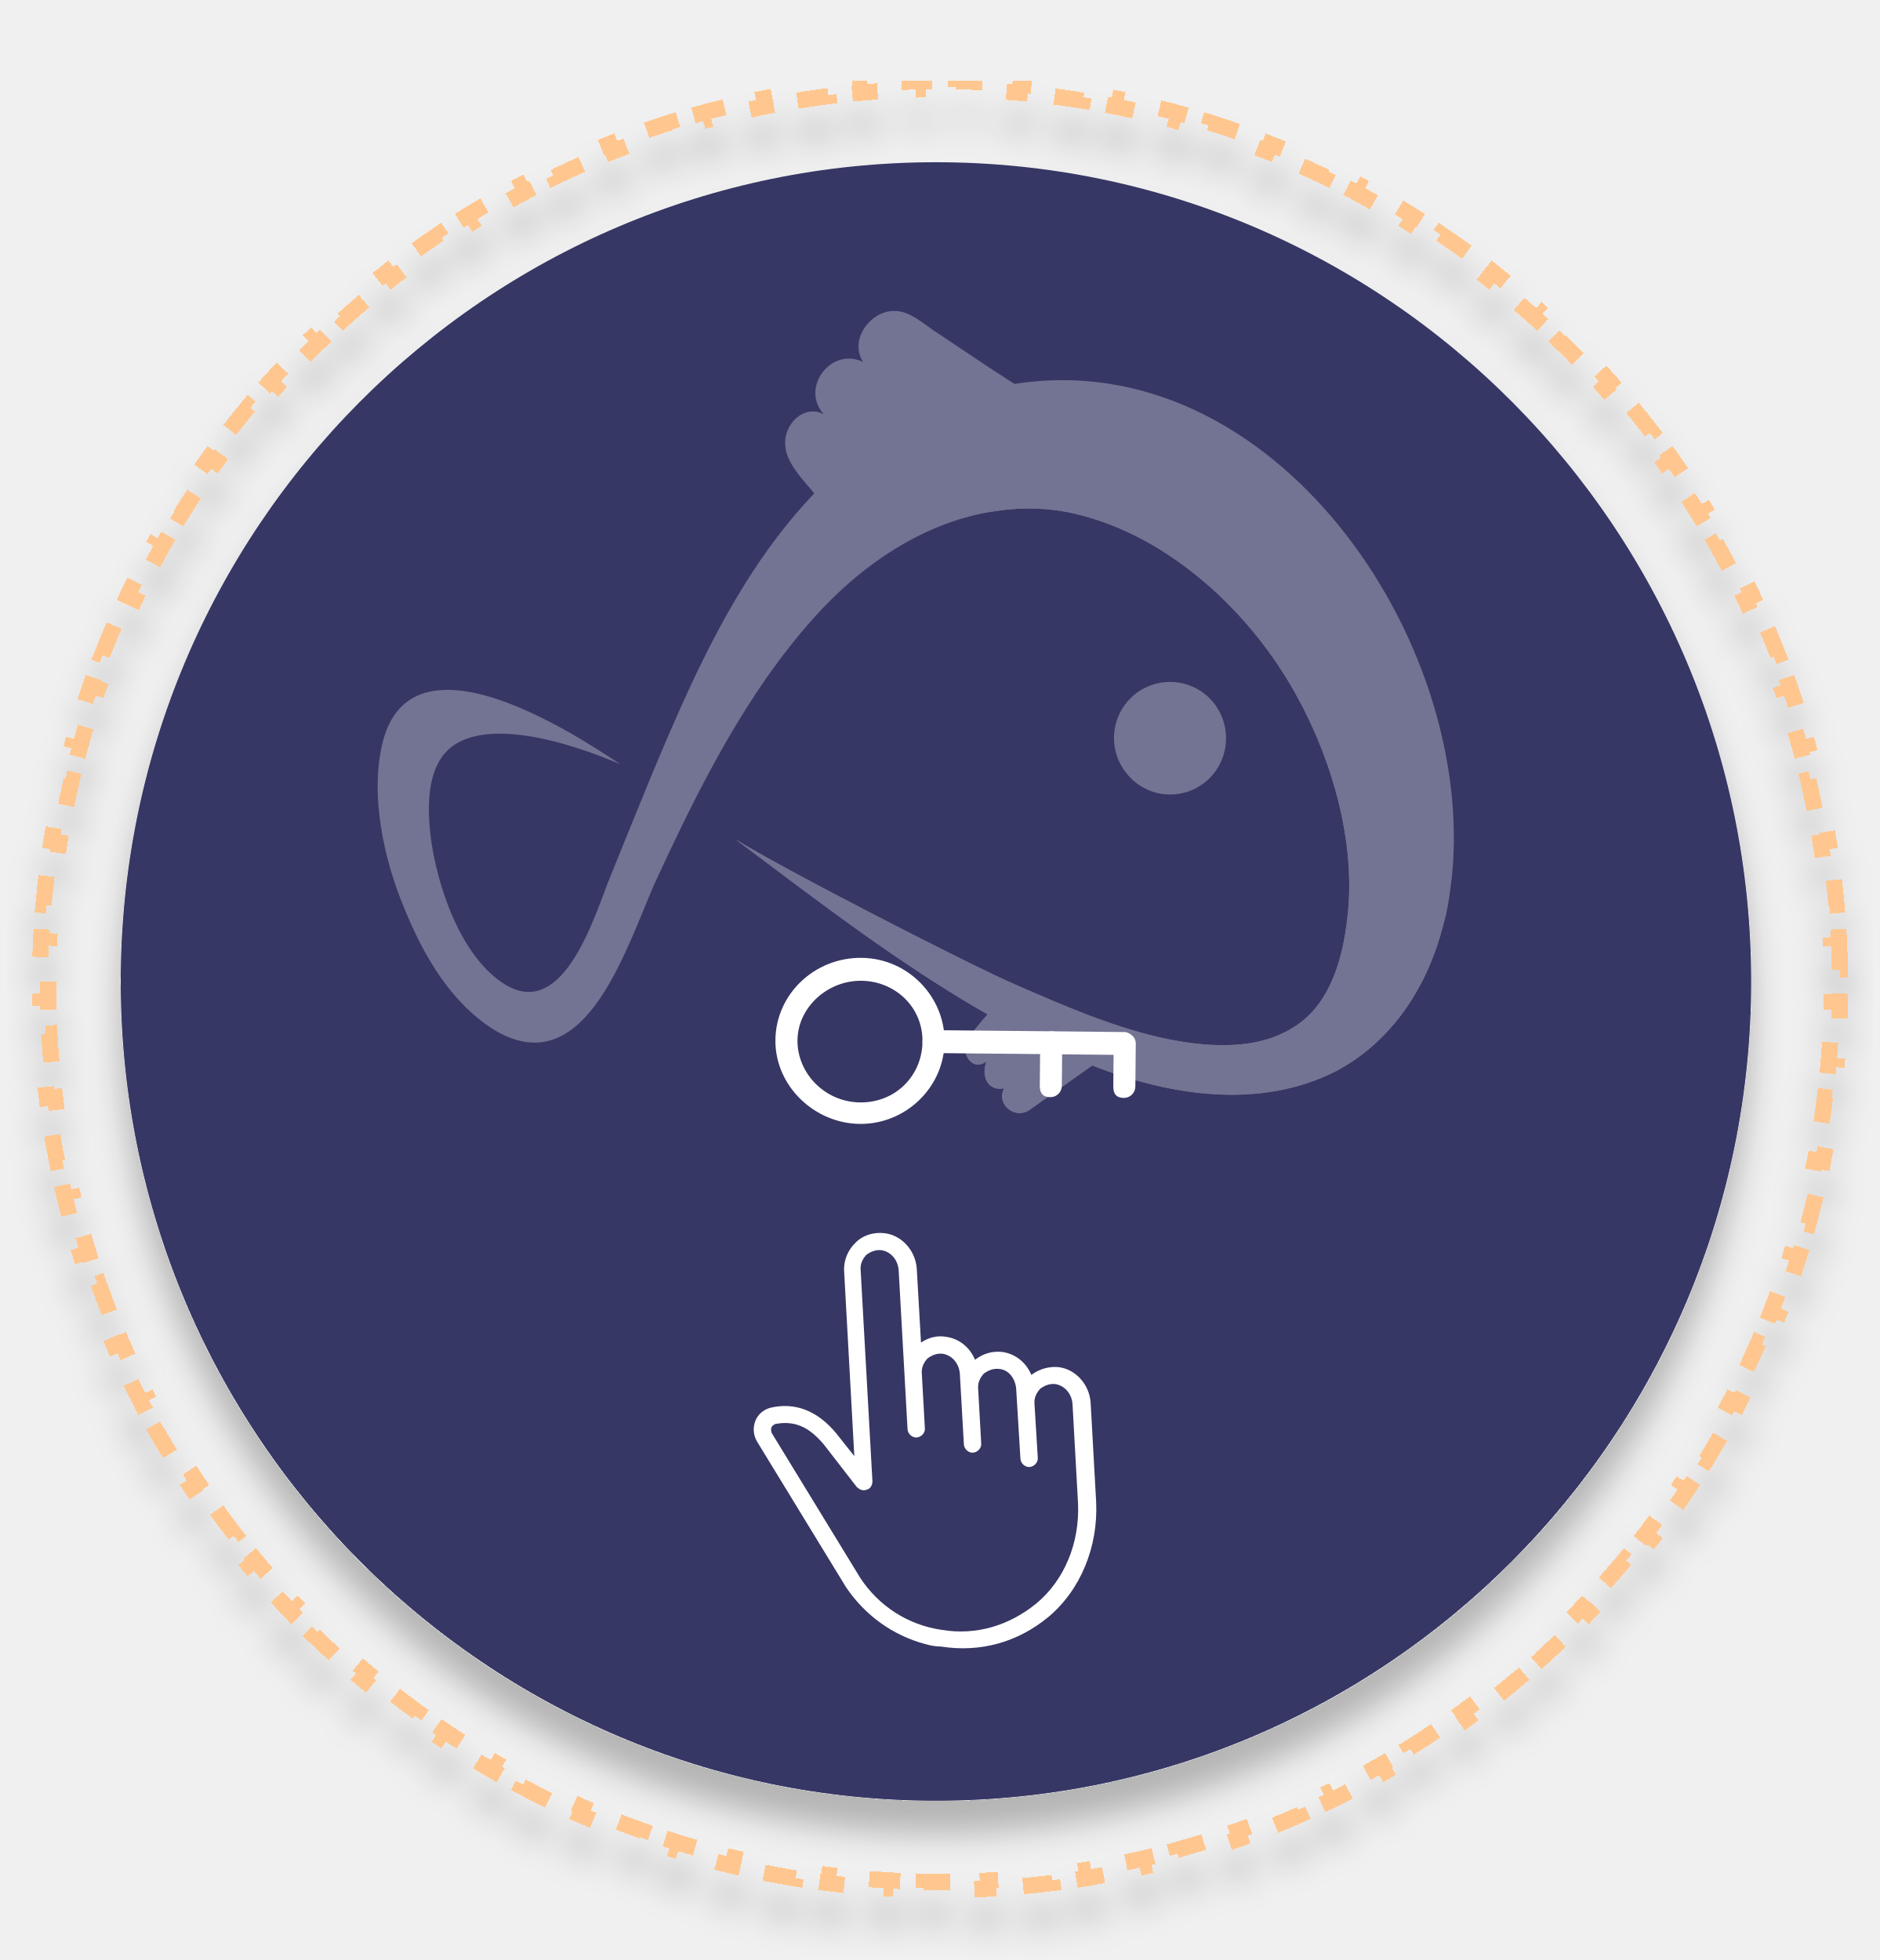
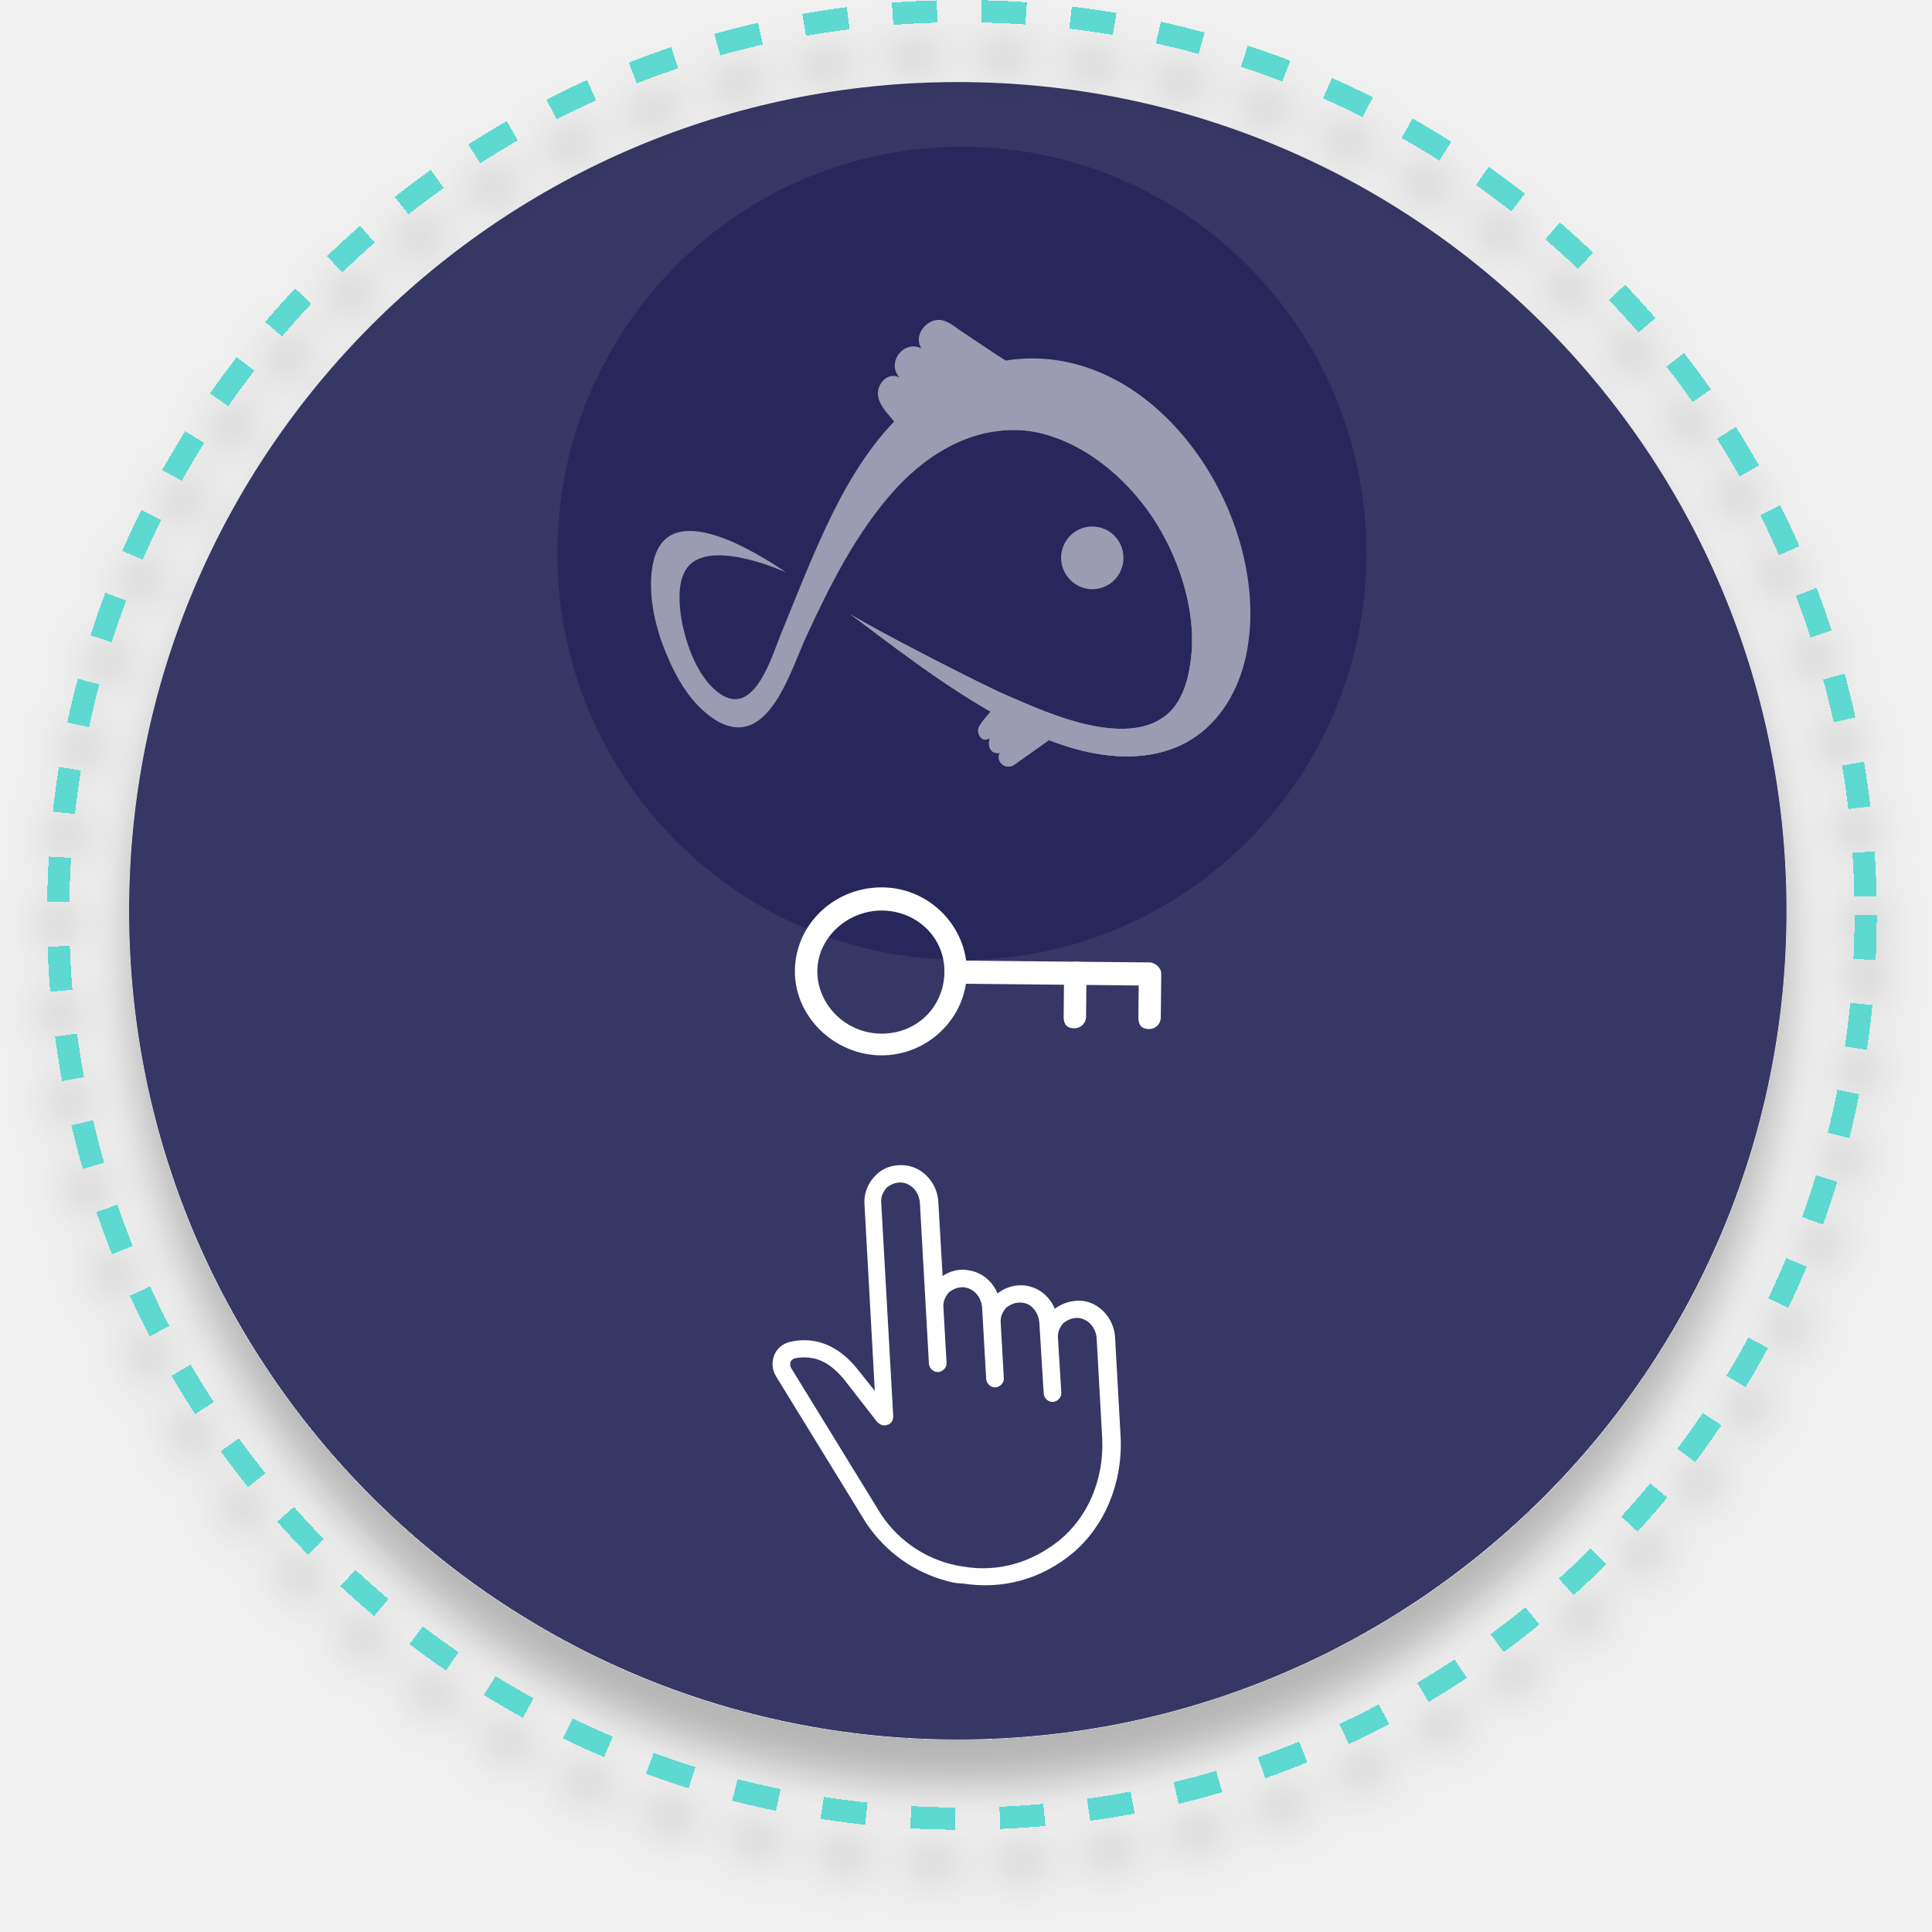
- <svg xmlns="http://www.w3.org/2000/svg" width="188" height="196" viewBox="0 0 188 196" fill="none">
-   <g filter="url(#filter0_d_3591_20706)">
-     <ellipse cx="93.596" cy="98.15" rx="81.525" ry="81.927" fill="#373765" />
+ <svg xmlns="http://www.w3.org/2000/svg" width="140" height="140" viewBox="0 0 140 140" fill="none">
+   <g filter="url(#filter0_d_3853_20692)">
+     <circle cx="69.406" cy="65.999" r="60.053" fill="#373765" />
  </g>
-   <g filter="url(#filter1_d_3591_20706)">
-     <path d="M183.874 93.725C183.93 94.792 183.967 95.863 183.986 96.939L183.175 96.953C183.184 97.486 183.189 98.02 183.189 98.556C183.189 99.091 183.184 99.625 183.175 100.158L183.986 100.172C183.967 101.248 183.93 102.32 183.874 103.387L183.064 103.344C183.008 104.412 182.933 105.475 182.841 106.533L183.649 106.603C183.554 107.677 183.442 108.745 183.31 109.808L182.505 109.708C182.375 110.767 182.226 111.82 182.058 112.866L182.859 112.994C182.69 114.058 182.501 115.115 182.295 116.165L181.499 116.009C181.293 117.057 181.07 118.098 180.828 119.132L181.618 119.316C181.373 120.364 181.11 121.405 180.829 122.439L180.046 122.226C179.767 123.254 179.47 124.275 179.155 125.288L179.93 125.529C179.61 126.557 179.273 127.577 178.919 128.59L178.153 128.321C177.801 129.328 177.431 130.326 177.044 131.315L177.8 131.611C177.409 132.612 177 133.605 176.574 134.588L175.83 134.266C175.407 135.244 174.967 136.213 174.51 137.172L175.243 137.52C174.781 138.492 174.302 139.453 173.807 140.405L173.087 140.031C172.595 140.976 172.087 141.911 171.564 142.836L172.269 143.235C171.74 144.17 171.194 145.095 170.632 146.009L169.941 145.584C169.384 146.492 168.811 147.388 168.222 148.274L168.898 148.723C168.303 149.618 167.693 150.502 167.067 151.374L166.408 150.901C165.787 151.766 165.152 152.62 164.502 153.462L165.144 153.958C164.488 154.808 163.816 155.646 163.131 156.471L162.507 155.953C161.826 156.772 161.132 157.579 160.424 158.373L161.029 158.913C160.314 159.714 159.585 160.503 158.842 161.278L158.257 160.717C157.52 161.485 156.771 162.24 156.008 162.982L156.573 163.564C155.803 164.312 155.02 165.047 154.224 165.768L153.68 165.167C152.891 165.881 152.089 166.581 151.276 167.267L151.798 167.887C150.978 168.579 150.144 169.256 149.299 169.919L148.799 169.28C147.961 169.936 147.112 170.578 146.251 171.204L146.729 171.86C145.861 172.492 144.981 173.108 144.09 173.709L143.637 173.036C142.755 173.631 141.863 174.21 140.959 174.773L141.388 175.462C140.478 176.029 139.557 176.581 138.626 177.117L138.221 176.413C137.3 176.943 136.368 177.457 135.426 177.954L135.805 178.672C134.856 179.173 133.897 179.657 132.929 180.125L132.576 179.394C131.619 179.856 130.653 180.301 129.678 180.73L130.004 181.472C129.023 181.903 128.032 182.317 127.033 182.714L126.734 181.96C125.746 182.352 124.75 182.726 123.746 183.083L124.017 183.847C123.007 184.207 121.988 184.548 120.962 184.872L120.718 184.098C119.706 184.417 118.686 184.718 117.659 185.001L117.875 185.783C116.842 186.068 115.802 186.335 114.755 186.583L114.568 185.794C113.535 186.039 112.494 186.266 111.448 186.475L111.606 187.27C110.556 187.479 109.5 187.67 108.437 187.843L108.307 187.042C107.261 187.211 106.208 187.363 105.15 187.495L105.251 188.3C104.189 188.433 103.121 188.548 102.047 188.643L101.975 187.835C100.918 187.93 99.855 188.005 98.788 188.062L98.831 188.872C97.764 188.929 96.693 188.967 95.617 188.986L95.602 188.175C95.069 188.184 94.535 188.189 94 188.189C93.465 188.189 92.931 188.184 92.398 188.175L92.383 188.986C91.307 188.967 90.236 188.929 89.169 188.872L89.212 188.062C88.145 188.005 87.082 187.93 86.025 187.835L85.953 188.643C84.879 188.548 83.811 188.433 82.749 188.3L82.85 187.495C81.792 187.363 80.739 187.211 79.693 187.042L79.563 187.843C78.5 187.67 77.444 187.479 76.394 187.27L76.552 186.475C75.505 186.266 74.465 186.039 73.432 185.794L73.245 186.583C72.198 186.335 71.158 186.068 70.125 185.783L70.341 185.001C69.314 184.718 68.294 184.417 67.282 184.098L67.038 184.872C66.012 184.548 64.993 184.207 63.983 183.847L64.254 183.083C63.25 182.726 62.254 182.352 61.266 181.96L60.967 182.714C59.968 182.317 58.977 181.903 57.996 181.472L58.322 180.73C57.347 180.301 56.381 179.856 55.424 179.394L55.071 180.125C54.103 179.657 53.144 179.173 52.195 178.672L52.574 177.954C51.632 177.457 50.7 176.943 49.779 176.413L49.374 177.117C48.443 176.581 47.522 176.029 46.611 175.462L47.041 174.773C46.137 174.21 45.245 173.631 44.363 173.036L43.91 173.709C43.019 173.108 42.139 172.492 41.271 171.86L41.748 171.204C40.888 170.578 40.039 169.936 39.201 169.28L38.701 169.919C37.856 169.256 37.022 168.579 36.202 167.887L36.724 167.267C35.91 166.581 35.109 165.881 34.32 165.167L33.776 165.768C32.98 165.047 32.197 164.312 31.427 163.564L31.992 162.982C31.23 162.24 30.48 161.485 29.744 160.717L29.158 161.278C28.415 160.503 27.686 159.714 26.971 158.913L27.576 158.373C26.868 157.579 26.174 156.772 25.493 155.953L24.869 156.471C24.184 155.646 23.512 154.808 22.856 153.958L23.498 153.462C22.848 152.62 22.212 151.766 21.592 150.901L20.933 151.374C20.308 150.502 19.697 149.618 19.102 148.723L19.778 148.274C19.189 147.388 18.616 146.492 18.059 145.584L17.367 146.009C16.806 145.095 16.26 144.17 15.731 143.235L16.436 142.836C15.912 141.911 15.405 140.976 14.913 140.031L14.193 140.405C13.698 139.453 13.219 138.492 12.757 137.52L13.49 137.172C13.033 136.213 12.593 135.244 12.17 134.266L11.426 134.588C11 133.605 10.591 132.612 10.2 131.611L10.956 131.315C10.569 130.326 10.199 129.328 9.847 128.321L9.081 128.59C8.727 127.577 8.39 126.557 8.07 125.529L8.845 125.288C8.53 124.275 8.233 123.254 7.954 122.226L7.171 122.439C6.89 121.405 6.627 120.364 6.382 119.316L7.172 119.132C6.93 118.098 6.707 117.057 6.501 116.009L5.705 116.165C5.499 115.115 5.31 114.058 5.141 112.994L5.942 112.866C5.774 111.82 5.625 110.767 5.495 109.708L4.69 109.808C4.558 108.745 4.446 107.677 4.351 106.603L5.159 106.533C5.067 105.475 4.992 104.412 4.936 103.344L4.126 103.387C4.07 102.32 4.033 101.248 4.014 100.172L4.825 100.158C4.816 99.625 4.811 99.091 4.811 98.556C4.811 98.02 4.816 97.486 4.825 96.953L4.014 96.939C4.033 95.863 4.07 94.792 4.126 93.725L4.936 93.767C4.992 92.7 5.067 91.637 5.159 90.579L4.351 90.508C4.446 89.435 4.558 88.366 4.69 87.304L5.495 87.403C5.625 86.345 5.774 85.292 5.942 84.245L5.141 84.117C5.31 83.054 5.499 81.997 5.705 80.946L6.501 81.102C6.707 80.055 6.93 79.014 7.172 77.98L6.382 77.795C6.627 76.747 6.89 75.706 7.171 74.673L7.954 74.886C8.233 73.857 8.53 72.836 8.845 71.823L8.07 71.583C8.39 70.554 8.727 69.534 9.081 68.522L9.847 68.79C10.199 67.784 10.569 66.786 10.956 65.796L10.2 65.501C10.591 64.5 11 63.507 11.426 62.523L12.17 62.846C12.593 61.868 13.033 60.899 13.49 59.94L12.757 59.591C13.219 58.62 13.698 57.658 14.193 56.707L14.913 57.081C15.405 56.136 15.912 55.201 16.436 54.276L15.731 53.876C16.26 52.941 16.806 52.017 17.367 51.103L18.059 51.528C18.616 50.62 19.189 49.723 19.778 48.838L19.102 48.389C19.697 47.494 20.308 46.61 20.933 45.738L21.592 46.211C22.212 45.345 22.848 44.492 23.498 43.65L22.856 43.154C23.512 42.304 24.184 41.466 24.869 40.64L25.493 41.158C26.174 40.339 26.868 39.533 27.576 38.739L26.971 38.199C27.686 37.398 28.415 36.609 29.158 35.834L29.744 36.395C30.48 35.626 31.23 34.871 31.992 34.129L31.427 33.548C32.197 32.799 32.98 32.065 33.776 31.344L34.32 31.945C35.109 31.231 35.91 30.531 36.724 29.845L36.202 29.224C37.022 28.533 37.856 27.855 38.701 27.193L39.201 27.831C40.039 27.175 40.888 26.534 41.748 25.907L41.271 25.252C42.139 24.62 43.019 24.004 43.91 23.403L44.363 24.075C45.245 23.481 46.137 22.902 47.041 22.338L46.612 21.65C47.522 21.082 48.443 20.53 49.374 19.995L49.779 20.698C50.7 20.168 51.632 19.655 52.574 19.157L52.195 18.44C53.144 17.939 54.103 17.454 55.071 16.987L55.424 17.717C56.381 17.255 57.347 16.81 58.322 16.382L57.996 15.639C58.977 15.208 59.968 14.794 60.967 14.398L61.266 15.152C62.254 14.76 63.25 14.386 64.254 14.028L63.983 13.264C64.993 12.905 66.012 12.563 67.038 12.24L67.282 13.014C68.294 12.695 69.314 12.393 70.341 12.11L70.125 11.328C71.158 11.043 72.198 10.777 73.245 10.528L73.432 11.318C74.465 11.073 75.506 10.845 76.552 10.637L76.394 9.841C77.444 9.632 78.5 9.441 79.563 9.269L79.693 10.07C80.739 9.9 81.792 9.749 82.85 9.616L82.749 8.811C83.811 8.678 84.879 8.564 85.953 8.468L86.025 9.276C87.082 9.182 88.145 9.106 89.212 9.05L89.169 8.24C90.236 8.183 91.307 8.145 92.383 8.126L92.398 8.937C92.931 8.927 93.465 8.923 94 8.923C94.535 8.923 95.069 8.927 95.602 8.937L95.617 8.126C96.693 8.145 97.764 8.183 98.831 8.24L98.788 9.05C99.855 9.106 100.918 9.182 101.975 9.276L102.047 8.468C103.121 8.564 104.189 8.678 105.251 8.811L105.15 9.616C106.208 9.749 107.261 9.9 108.307 10.07L108.437 9.269C109.5 9.441 110.556 9.632 111.606 9.841L111.448 10.637C112.494 10.845 113.535 11.073 114.568 11.318L114.755 10.528C115.802 10.777 116.842 11.043 117.875 11.328L117.659 12.11C118.686 12.393 119.706 12.695 120.718 13.014L120.962 12.24C121.988 12.564 123.007 12.905 124.017 13.264L123.746 14.028C124.75 14.386 125.746 14.76 126.734 15.152L127.033 14.398C128.032 14.794 129.023 15.208 130.004 15.639L129.678 16.382C130.653 16.81 131.619 17.255 132.576 17.717L132.929 16.987C133.897 17.454 134.856 17.939 135.805 18.44L135.426 19.157C136.368 19.655 137.3 20.168 138.221 20.698L138.626 19.995C139.557 20.53 140.478 21.082 141.388 21.65L140.959 22.338C141.863 22.902 142.755 23.481 143.637 24.075L144.09 23.403C144.981 24.004 145.861 24.62 146.729 25.252L146.251 25.907C147.112 26.534 147.961 27.175 148.799 27.831L149.299 27.193C150.144 27.855 150.978 28.533 151.798 29.224L151.276 29.845C152.089 30.531 152.891 31.231 153.68 31.945L154.224 31.344C155.02 32.065 155.803 32.799 156.573 33.548L156.008 34.129C156.771 34.871 157.52 35.627 158.257 36.395L158.842 35.834C159.585 36.609 160.314 37.398 161.029 38.199L160.424 38.739C161.132 39.533 161.826 40.339 162.507 41.158L163.131 40.64C163.816 41.466 164.488 42.304 165.144 43.154L164.502 43.65C165.152 44.492 165.787 45.345 166.408 46.211L167.067 45.738C167.693 46.61 168.303 47.494 168.898 48.389L168.222 48.838C168.811 49.723 169.384 50.62 169.941 51.528L170.632 51.103C171.194 52.017 171.74 52.941 172.269 53.876L171.564 54.276C172.087 55.201 172.595 56.136 173.087 57.081L173.807 56.707C174.302 57.658 174.781 58.62 175.243 59.591L174.51 59.94C174.967 60.899 175.407 61.868 175.83 62.846L176.574 62.523C177 63.507 177.409 64.5 177.8 65.501L177.044 65.796C177.431 66.786 177.801 67.784 178.153 68.79L178.919 68.522C179.273 69.534 179.61 70.554 179.93 71.583L179.155 71.823C179.47 72.836 179.767 73.857 180.046 74.886L180.829 74.673C181.11 75.706 181.373 76.747 181.618 77.795L180.828 77.98C181.07 79.014 181.293 80.055 181.499 81.102L182.295 80.946C182.501 81.997 182.69 83.054 182.859 84.117L182.058 84.245C182.226 85.292 182.375 86.345 182.505 87.403L183.31 87.304C183.442 88.366 183.554 89.435 183.649 90.508L182.841 90.579C182.933 91.637 183.008 92.7 183.064 93.767L183.874 93.725Z" stroke="#FFC78F" stroke-width="1.622" stroke-dasharray="3.24 3.24" shape-rendering="crispEdges" />
+   <g filter="url(#filter1_d_3853_20692)">
+     <circle cx="69.704" cy="66.296" r="65.489" stroke="#5ED9D1" stroke-width="1.614" stroke-dasharray="3.23 3.23" shape-rendering="crispEdges" />
  </g>
-   <g opacity="0.3">
-     <path d="M111.403 73.824C111.403 70.698 113.892 68.196 117.003 68.196C120.114 68.196 122.603 70.698 122.603 73.824C122.603 76.95 120.114 79.451 117.003 79.451C113.892 79.451 111.403 76.846 111.403 73.824Z" fill="white" />
-     <path d="M145.214 87.475C145.006 89.247 144.799 91.019 144.28 92.686C142.725 98.626 139.302 104.045 133.702 107.067C126.027 111.027 116.901 109.568 109.226 106.546C102.9 111.027 102.9 111.027 102.9 111.027C101.448 111.965 99.581 110.402 100.411 108.839C98.648 109.151 98.129 107.484 98.648 106.129C97.196 107.275 95.951 105.191 96.781 103.941C97.3 103.107 98.129 102.169 98.752 101.44C89.832 96.333 81.743 90.081 73.55 83.932C78.217 86.85 96.885 96.438 101.448 98.418C106.219 100.502 110.989 102.586 115.967 103.732C120.116 104.67 125.405 105.191 129.242 102.794C132.768 100.71 134.117 96.438 134.635 92.582C135.88 84.245 132.976 74.866 128.62 67.779C124.057 60.38 116.59 53.711 108.085 51.523C104.974 50.689 101.863 50.689 98.959 51.21C92.218 52.356 86.099 56.525 81.432 61.735C74.691 69.239 70.024 78.513 65.772 87.684C62.868 93.832 58.823 108.839 49.282 102.899C45.03 100.189 42.333 95.5 40.467 90.914C38.392 86.016 36.94 79.451 38.289 74.136C41.193 62.986 56.749 72.886 62.038 76.429C61.727 76.325 49.282 70.593 44.719 75.074C42.645 77.159 42.748 80.91 43.059 83.62C43.682 88.517 46.067 95.812 50.63 98.522C56.542 101.961 59.549 91.227 61.105 87.475C63.698 81.118 66.187 74.762 69.091 68.509C72.305 61.631 76.143 54.857 81.432 49.334C80.291 47.979 78.632 46.312 78.528 44.54C78.321 42.56 80.291 40.372 82.365 41.414C79.98 38.705 83.195 34.64 86.306 36.203C84.855 33.911 87.136 30.993 89.521 31.097C90.87 31.097 92.218 32.243 93.255 32.973C95.951 34.745 98.648 36.62 101.448 38.392C127.272 34.328 147.495 63.819 145.214 87.475Z" fill="white" />
-     <path d="M144.282 92.686C142.726 98.626 139.303 104.045 133.703 107.068C126.029 111.028 116.902 109.569 109.228 106.546C102.901 111.028 102.901 111.028 102.901 111.028C101.449 111.965 99.582 110.402 100.412 108.839C98.649 109.152 98.131 107.484 98.649 106.13C97.197 107.276 95.953 105.192 96.782 103.941C97.301 103.107 98.131 102.17 98.753 101.44C89.834 96.334 81.744 90.081 73.551 83.933C78.218 86.851 96.886 96.438 101.449 98.418C106.22 100.502 110.991 102.586 115.969 103.733C120.117 104.671 125.406 105.192 129.244 102.795C132.77 100.711 134.118 96.438 134.636 92.582C135.881 84.245 132.977 74.866 128.621 67.78C124.058 60.381 116.591 53.711 108.087 51.523C104.975 50.689 101.864 50.689 98.96 51.21C110.576 47.667 132.977 52.357 140.859 70.385C144.593 79.243 145.319 86.329 144.282 92.686Z" fill="white" />
+   <path d="M68.598 114.56C66.218 113.922 64.188 112.466 62.781 110.395L56.223 99.715C55.955 99.252 55.902 98.716 56.11 98.186C56.301 97.716 56.72 97.372 57.212 97.244C59.027 96.818 60.687 97.458 62.07 99.132L63.392 100.789L62.642 87.234C62.593 86.439 62.927 85.682 63.456 85.172C64.001 84.602 64.787 84.356 65.612 84.448C66.882 84.592 67.891 85.709 67.992 87.039L68.305 92.464C68.862 92.093 69.493 91.936 70.12 92.039C71.067 92.162 71.885 92.772 72.284 93.726C72.858 93.293 73.505 93.076 74.269 93.151C75.218 93.274 76.035 93.884 76.434 94.838C77.008 94.406 77.716 94.204 78.419 94.263C79.689 94.407 80.698 95.525 80.799 96.855L81.205 104.128C81.367 107.429 80.061 110.596 77.701 112.569C75.434 114.437 72.679 115.197 69.79 114.749C69.27 114.74 68.965 114.658 68.598 114.56ZM59.108 98.468C58.62 98.337 58.099 98.328 57.546 98.44C57.391 98.529 57.298 98.634 57.281 98.695C57.265 98.756 57.233 98.877 57.306 99.093L63.818 109.696C65.165 111.751 67.333 113.179 69.856 113.529C72.362 113.94 74.779 113.22 76.781 111.606C78.877 109.888 80.008 107.13 79.871 104.227L79.465 96.953C79.4 96.219 78.903 95.63 78.216 95.511C77.772 95.457 77.402 95.618 77.076 95.857C76.796 96.173 76.637 96.521 76.661 96.918L76.905 100.892C76.945 101.228 76.665 101.544 76.327 101.584C75.989 101.624 75.672 101.343 75.631 101.006L75.315 95.841C75.25 95.107 74.77 94.457 74.066 94.399C73.622 94.345 73.252 94.507 72.927 94.745C72.646 95.061 72.487 95.409 72.511 95.806L72.739 99.841C72.779 100.177 72.498 100.493 72.161 100.533C71.823 100.572 71.506 100.292 71.465 99.955L71.165 94.729C71.1 93.995 70.603 93.406 69.916 93.287C69.472 93.233 69.102 93.394 68.776 93.633C68.496 93.949 68.337 94.297 68.361 94.694L68.589 98.729C68.629 99.065 68.348 99.381 68.011 99.421C67.673 99.46 67.356 99.18 67.315 98.843L66.658 87.138C66.593 86.404 66.096 85.815 65.409 85.696C64.965 85.642 64.595 85.803 64.269 86.042C63.989 86.357 63.83 86.706 63.854 87.103L64.727 102.644C64.723 102.904 64.58 103.191 64.303 103.247C64.01 103.364 63.783 103.238 63.571 103.051L61.138 99.924C60.492 99.165 59.841 98.664 59.108 98.468Z" fill="white" />
+   <g opacity="0.5">
+     <ellipse cx="69.704" cy="40.095" rx="29.317" ry="29.462" fill="#171753" />
+     <path d="M76.89 40.425C76.89 39.164 77.895 38.154 79.15 38.154C80.406 38.154 81.41 39.164 81.41 40.425C81.41 41.687 80.406 42.697 79.15 42.697C77.895 42.697 76.89 41.645 76.89 40.425Z" fill="white" />
+     <path d="M90.535 45.935C90.451 46.65 90.367 47.365 90.158 48.038C89.53 50.435 88.149 52.622 85.889 53.841C82.792 55.44 79.109 54.851 76.011 53.631C73.458 55.44 73.458 55.44 73.458 55.44C72.872 55.818 72.119 55.187 72.454 54.556C71.742 54.682 71.533 54.01 71.742 53.463C71.156 53.925 70.654 53.084 70.989 52.58C71.198 52.243 71.533 51.865 71.784 51.57C68.185 49.51 64.92 46.986 61.614 44.505C63.497 45.682 71.031 49.552 72.872 50.351C74.798 51.192 76.723 52.033 78.732 52.495C80.406 52.874 82.541 53.084 84.089 52.117C85.512 51.276 86.056 49.552 86.266 47.995C86.768 44.631 85.596 40.846 83.838 37.986C81.996 35 78.983 32.309 75.551 31.425C74.295 31.089 73.04 31.089 71.868 31.299C69.147 31.762 66.678 33.444 64.794 35.547C62.074 38.575 60.191 42.318 58.475 46.019C57.303 48.5 55.67 54.556 51.82 52.159C50.104 51.066 49.016 49.173 48.262 47.323C47.425 45.346 46.839 42.697 47.383 40.552C48.555 36.052 54.833 40.047 56.968 41.477C56.842 41.435 51.82 39.122 49.978 40.93C49.141 41.771 49.183 43.285 49.309 44.379C49.56 46.355 50.522 49.299 52.364 50.393C54.749 51.781 55.963 47.449 56.591 45.935C57.638 43.369 58.642 40.804 59.814 38.281C61.111 35.505 62.66 32.771 64.794 30.542C64.334 29.995 63.664 29.323 63.623 28.608C63.539 27.809 64.334 26.925 65.171 27.346C64.209 26.253 65.506 24.612 66.762 25.243C66.176 24.318 67.097 23.14 68.059 23.182C68.603 23.182 69.147 23.645 69.566 23.939C70.654 24.654 71.742 25.411 72.872 26.126C83.294 24.486 91.456 36.388 90.535 45.935Z" fill="white" />
+     <path d="M90.159 48.038C89.531 50.435 88.15 52.622 85.89 53.842C82.793 55.44 79.11 54.851 76.013 53.631C73.459 55.44 73.459 55.44 73.459 55.44C72.874 55.818 72.12 55.187 72.455 54.556C71.743 54.683 71.534 54.01 71.743 53.463C71.157 53.926 70.655 53.084 70.99 52.58C71.199 52.243 71.534 51.865 71.785 51.571C68.186 49.51 64.921 46.986 61.615 44.505C63.498 45.683 71.032 49.552 72.874 50.351C74.799 51.192 76.724 52.033 78.733 52.496C80.407 52.874 82.542 53.084 84.09 52.117C85.513 51.276 86.058 49.552 86.267 47.996C86.769 44.631 85.597 40.846 83.839 37.986C81.998 35 78.984 32.309 75.552 31.426C74.296 31.089 73.041 31.089 71.869 31.299C76.557 29.869 85.597 31.762 88.778 39.038C90.285 42.612 90.578 45.472 90.159 48.038Z" fill="white" />
  </g>
-   <path d="M92.501 164.399C89.269 163.529 86.514 161.543 84.603 158.718L75.701 144.146C75.337 143.515 75.265 142.785 75.547 142.061C75.806 141.42 76.376 140.951 77.044 140.775C79.507 140.195 81.761 141.068 83.639 143.351L85.433 145.612L84.414 127.12C84.348 126.036 84.801 125.003 85.52 124.307C86.26 123.529 87.326 123.194 88.447 123.318C90.171 123.516 91.54 125.04 91.678 126.854L92.102 134.255C92.859 133.748 93.715 133.534 94.566 133.675C95.853 133.843 96.963 134.675 97.504 135.976C98.283 135.386 99.161 135.09 100.199 135.192C101.486 135.36 102.597 136.193 103.138 137.493C103.917 136.903 104.878 136.629 105.833 136.709C107.557 136.906 108.926 138.43 109.064 140.244L109.615 150.168C109.835 154.67 108.061 158.991 104.857 161.683C101.78 164.232 98.041 165.268 94.119 164.657C93.412 164.644 92.998 164.533 92.501 164.399ZM79.618 142.446C78.955 142.267 78.248 142.255 77.497 142.408C77.287 142.529 77.16 142.673 77.138 142.756C77.115 142.839 77.071 143.004 77.171 143.298L86.011 157.764C87.839 160.567 90.783 162.514 94.208 162.992C97.61 163.553 100.891 162.57 103.609 160.37C106.454 158.025 107.99 154.263 107.803 150.302L107.252 140.379C107.164 139.377 106.49 138.574 105.557 138.411C104.955 138.338 104.452 138.558 104.01 138.884C103.629 139.314 103.413 139.789 103.447 140.331L103.777 145.752C103.832 146.211 103.451 146.642 102.993 146.696C102.534 146.751 102.103 146.368 102.048 145.909L101.618 138.862C101.53 137.86 100.879 136.974 99.923 136.894C99.321 136.821 98.818 137.041 98.376 137.367C97.995 137.797 97.78 138.272 97.813 138.814L98.121 144.318C98.176 144.777 97.795 145.208 97.337 145.262C96.878 145.316 96.448 144.934 96.392 144.475L95.985 137.345C95.897 136.343 95.223 135.54 94.289 135.377C93.687 135.304 93.184 135.524 92.743 135.85C92.361 136.28 92.146 136.755 92.179 137.297L92.487 142.801C92.543 143.26 92.161 143.691 91.703 143.745C91.245 143.799 90.814 143.417 90.758 142.958L89.866 126.988C89.778 125.987 89.104 125.184 88.171 125.021C87.569 124.948 87.066 125.168 86.624 125.493C86.243 125.924 86.027 126.399 86.061 126.941L87.245 148.143C87.239 148.497 87.046 148.889 86.67 148.966C86.272 149.125 85.963 148.953 85.676 148.698L82.374 144.432C81.496 143.396 80.612 142.714 79.618 142.446Z" fill="white" />
-   <path d="M94.458 104.171C94.413 108.752 90.552 112.436 85.992 112.391C81.432 112.345 77.497 108.584 77.542 104.003C77.587 99.422 81.448 95.739 86.156 95.785C90.862 95.832 94.502 99.734 94.458 104.171ZM79.749 104.025C79.716 107.317 82.483 110.208 86.013 110.243C89.543 110.278 92.218 107.585 92.252 104.149C92.286 100.714 89.516 98.109 86.133 98.076C82.75 98.042 79.781 100.733 79.749 104.025Z" fill="white" />
-   <path d="M113.58 104.361L113.538 108.655C113.532 109.228 113.085 109.796 112.35 109.789C111.614 109.782 111.324 109.349 111.331 108.633L111.362 105.484L93.417 105.306C92.681 105.298 92.244 104.865 92.251 104.149C92.258 103.433 92.704 103.008 93.439 103.015L112.562 103.206C113.149 103.355 113.586 103.788 113.58 104.361Z" fill="white" />
-   <path d="M106.228 104.287L106.186 108.581C106.18 109.154 105.733 109.722 104.998 109.714C104.262 109.707 103.972 109.275 103.98 108.559L104.022 104.265C104.027 103.692 104.474 103.124 105.21 103.131C105.945 103.138 106.234 103.714 106.228 104.287Z" fill="white" />
+   <path d="M70.062 70.45C70.029 73.808 67.185 76.508 63.826 76.475C60.467 76.441 57.568 73.684 57.601 70.327C57.635 66.969 60.479 64.269 63.946 64.303C67.413 64.337 70.094 67.197 70.062 70.45ZM59.227 70.343C59.203 72.756 61.241 74.875 63.841 74.901C66.442 74.927 68.412 72.952 68.437 70.434C68.462 67.916 66.421 66.007 63.929 65.982C61.437 65.957 59.25 67.929 59.227 70.343Z" fill="white" />
+   <path d="M84.148 70.589L84.117 73.737C84.112 74.157 83.783 74.573 83.242 74.568C82.7 74.562 82.486 74.246 82.491 73.721L82.514 71.412L69.295 71.282C68.753 71.276 68.431 70.958 68.436 70.434C68.442 69.909 68.77 69.597 69.312 69.603L83.398 69.742C83.83 69.851 84.152 70.169 84.148 70.589Z" fill="white" />
+   <path d="M78.732 70.534L78.701 73.682C78.697 74.102 78.368 74.519 77.826 74.513C77.284 74.508 77.07 74.191 77.076 73.666L77.107 70.518C77.111 70.099 77.44 69.682 77.982 69.688C78.524 69.693 78.736 70.115 78.732 70.534Z" fill="white" />
  <defs>
-     <filter id="filter0_d_3591_20706" x="8.827" y="16.223" width="169.539" height="170.343" filterUnits="userSpaceOnUse" color-interpolation-filters="sRGB">
+     <filter id="filter0_d_3853_20692" x="6.124" y="5.946" width="126.564" height="126.564" filterUnits="userSpaceOnUse" color-interpolation-filters="sRGB">
      <feFlood flood-opacity="0" result="BackgroundImageFix" />
      <feColorMatrix in="SourceAlpha" type="matrix" values="0 0 0 0 0 0 0 0 0 0 0 0 0 0 0 0 0 0 127 0" result="hardAlpha" />
-       <feOffset dy="3.245" />
-       <feGaussianBlur stdDeviation="1.622" />
+       <feOffset dy="3.229" />
+       <feGaussianBlur stdDeviation="1.614" />
      <feComposite in2="hardAlpha" operator="out" />
      <feColorMatrix type="matrix" values="0 0 0 0 0 0 0 0 0 0 0 0 0 0 0 0 0 0 0.25 0" />
-       <feBlend mode="normal" in2="BackgroundImageFix" result="effect1_dropShadow_3591_20706" />
-       <feBlend mode="normal" in="SourceGraphic" in2="effect1_dropShadow_3591_20706" result="shape" />
+       <feBlend mode="normal" in2="BackgroundImageFix" result="effect1_dropShadow_3853_20692" />
+       <feBlend mode="normal" in="SourceGraphic" in2="effect1_dropShadow_3853_20692" result="shape" />
    </filter>
-     <filter id="filter1_d_3591_20706" x="0.755" y="8.112" width="186.489" height="187.378" filterUnits="userSpaceOnUse" color-interpolation-filters="sRGB">
+     <filter id="filter1_d_3853_20692" x="0.179" y="0" width="139.05" height="139.05" filterUnits="userSpaceOnUse" color-interpolation-filters="sRGB">
      <feFlood flood-opacity="0" result="BackgroundImageFix" />
      <feColorMatrix in="SourceAlpha" type="matrix" values="0 0 0 0 0 0 0 0 0 0 0 0 0 0 0 0 0 0 127 0" result="hardAlpha" />
-       <feOffset dy="3.245" />
-       <feGaussianBlur stdDeviation="1.622" />
+       <feOffset dy="3.229" />
+       <feGaussianBlur stdDeviation="1.614" />
      <feComposite in2="hardAlpha" operator="out" />
      <feColorMatrix type="matrix" values="0 0 0 0 0 0 0 0 0 0 0 0 0 0 0 0 0 0 0.25 0" />
-       <feBlend mode="normal" in2="BackgroundImageFix" result="effect1_dropShadow_3591_20706" />
-       <feBlend mode="normal" in="SourceGraphic" in2="effect1_dropShadow_3591_20706" result="shape" />
+       <feBlend mode="normal" in2="BackgroundImageFix" result="effect1_dropShadow_3853_20692" />
+       <feBlend mode="normal" in="SourceGraphic" in2="effect1_dropShadow_3853_20692" result="shape" />
    </filter>
  </defs>
</svg>
